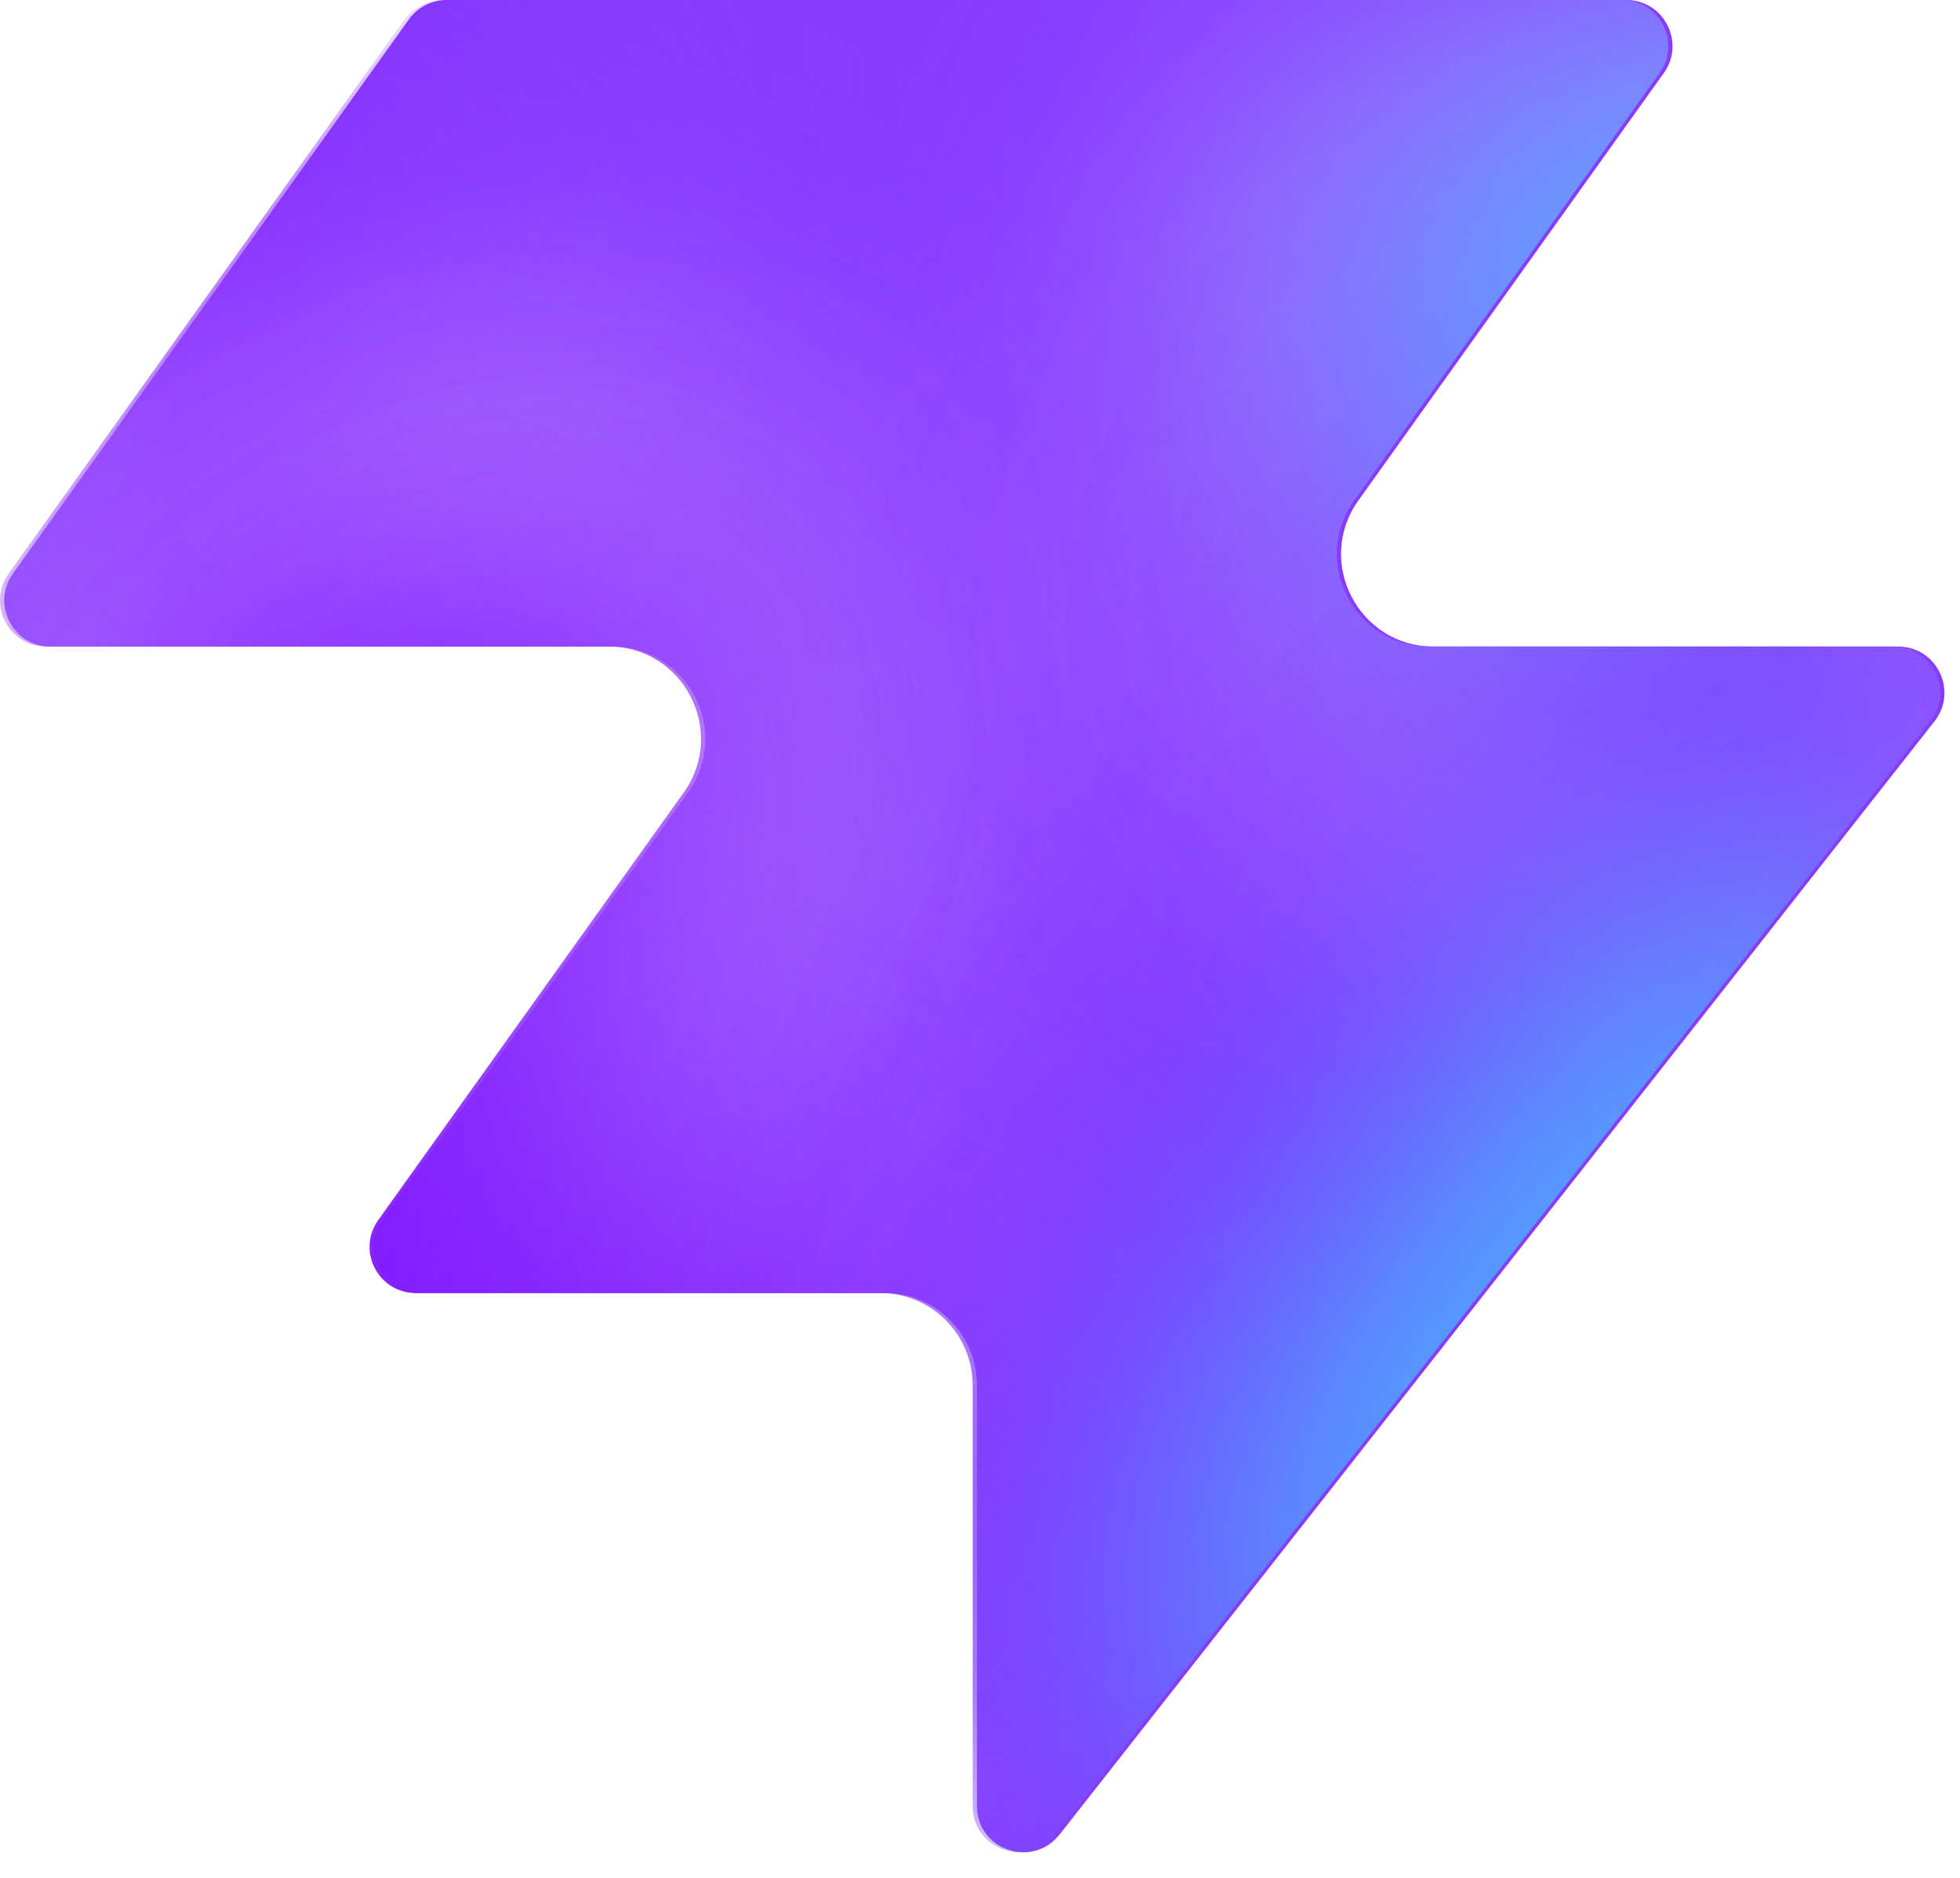
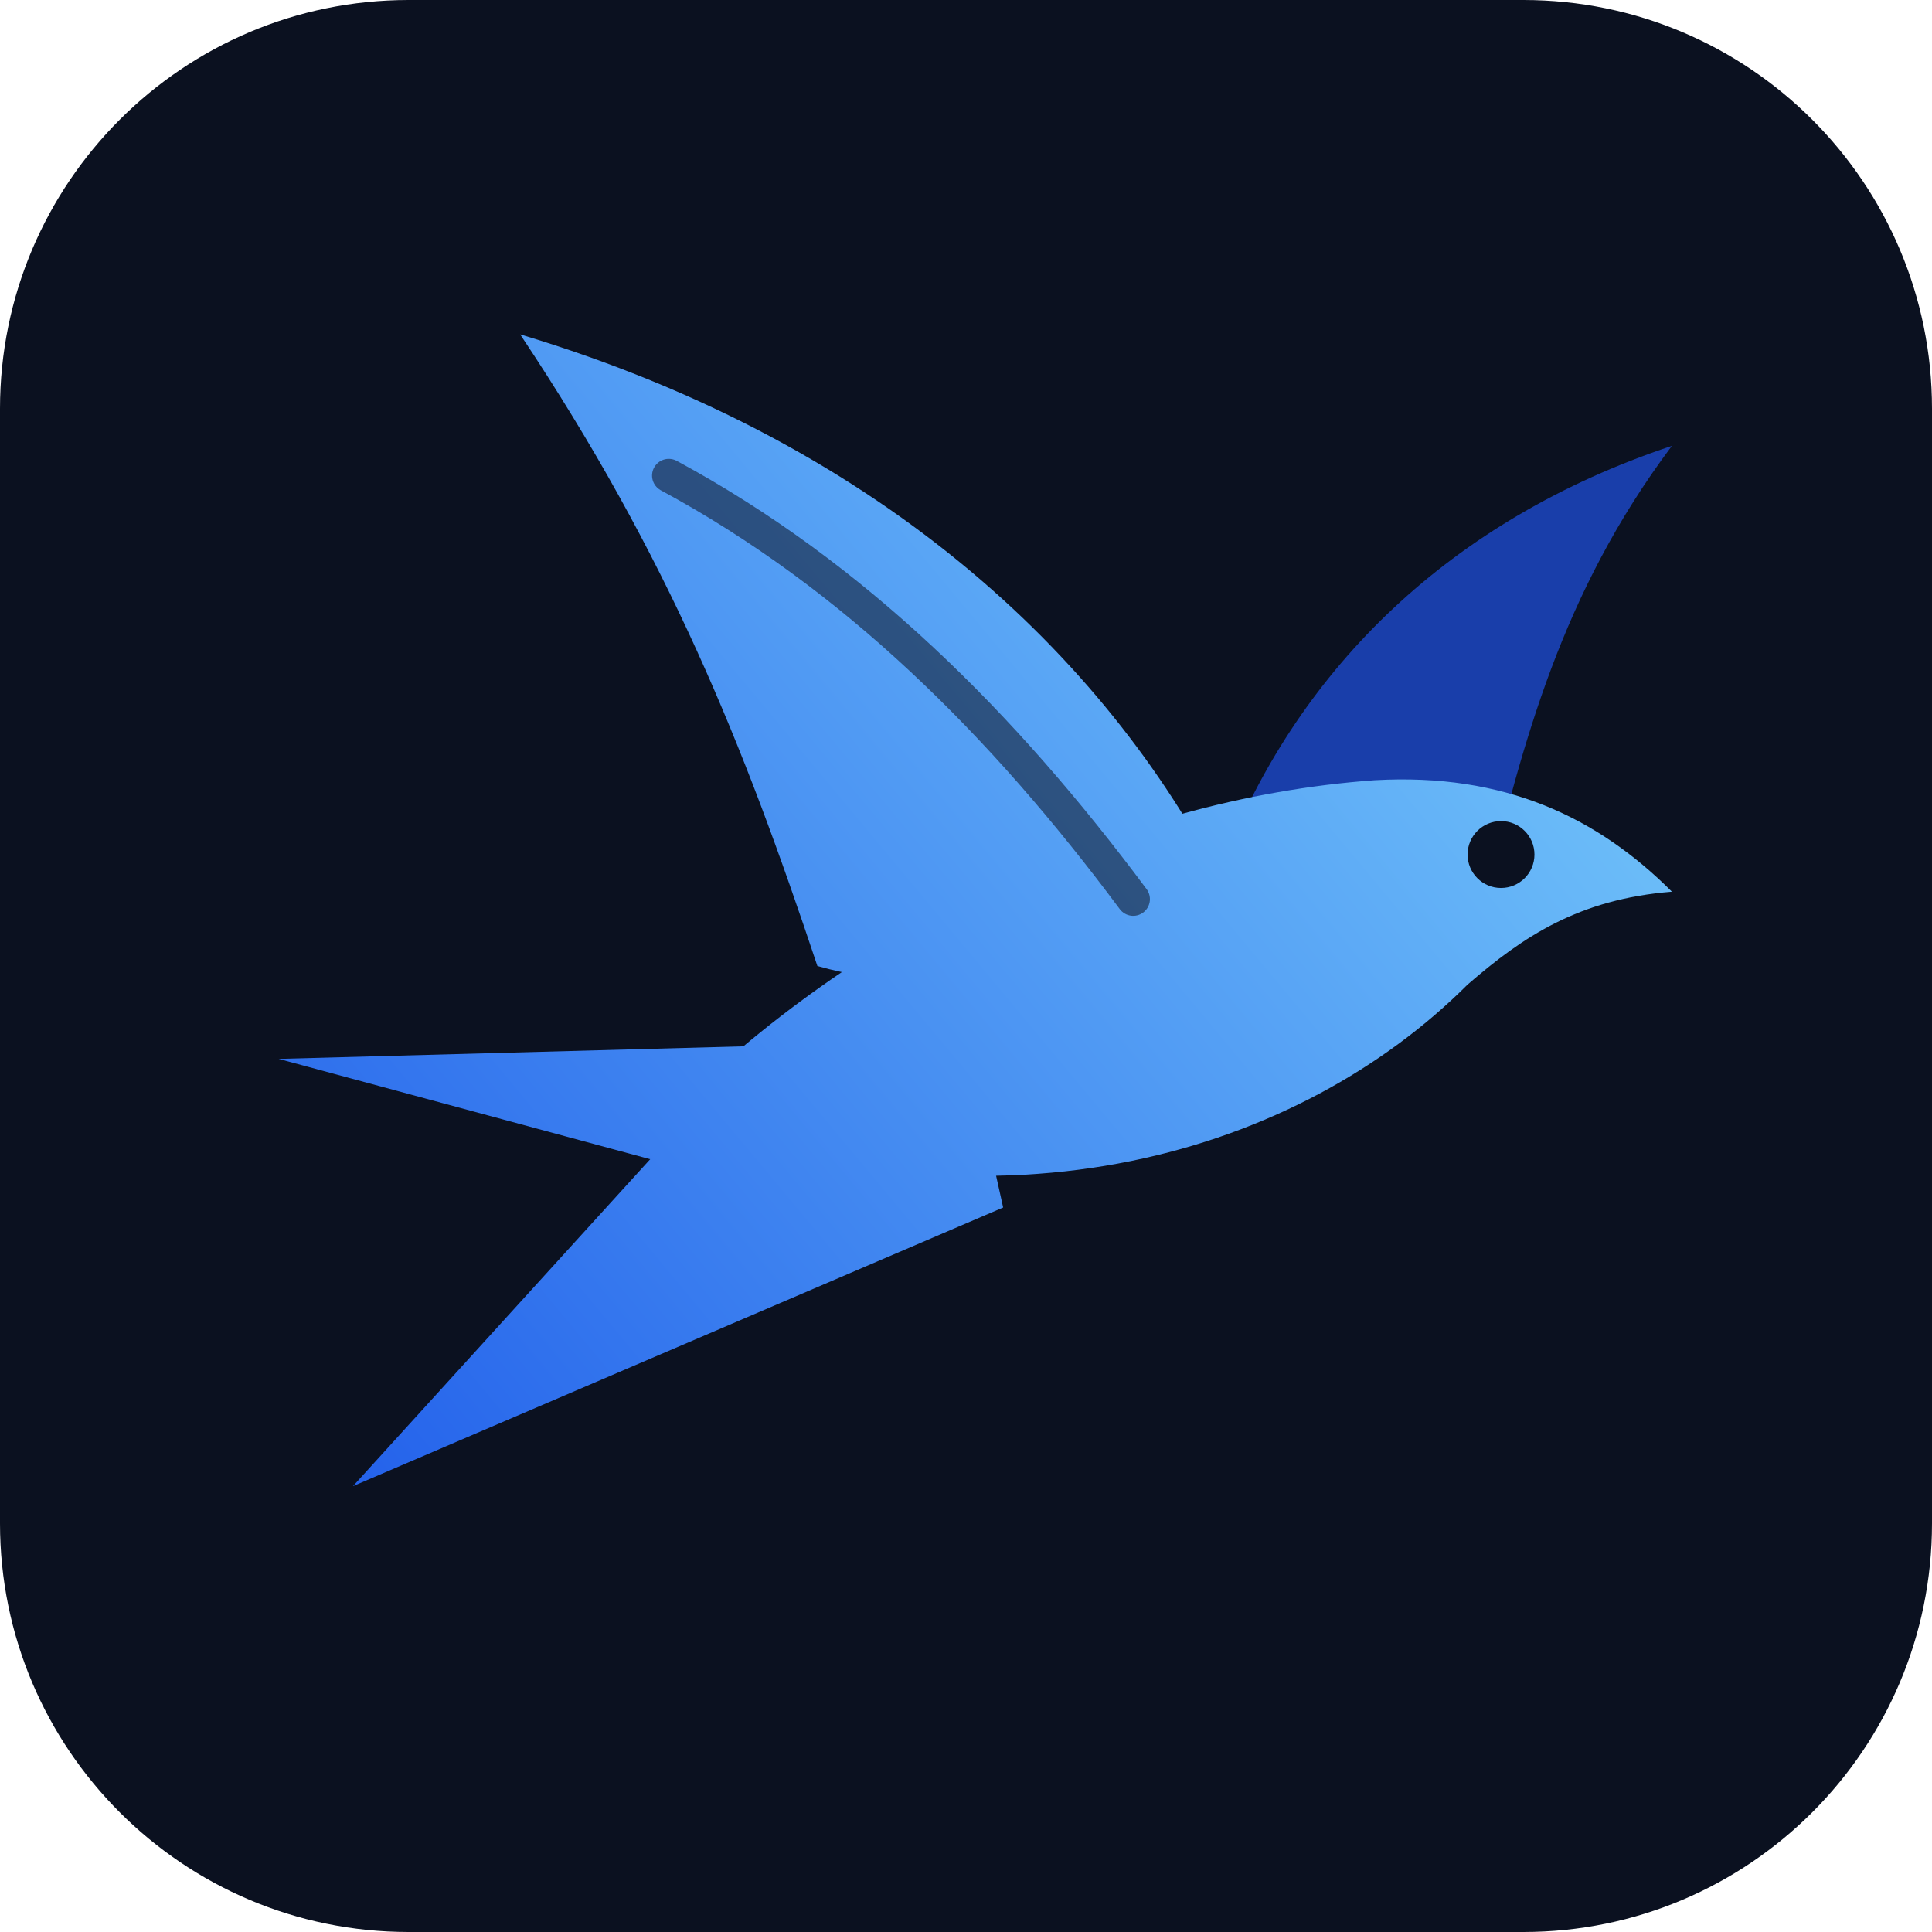
- <svg xmlns="http://www.w3.org/2000/svg" width="48" height="46" fill="none" viewBox="0 0 48 46">
-   <path fill="#863bff" d="M25.946 44.938c-.664.845-2.021.375-2.021-.698V33.937a2.26 2.26 0 0 0-2.262-2.262H10.287c-.92 0-1.456-1.04-.92-1.788l7.48-10.471c1.07-1.497 0-3.578-1.842-3.578H1.237c-.92 0-1.456-1.04-.92-1.788L10.013.474c.214-.297.556-.474.92-.474h28.894c.92 0 1.456 1.04.92 1.788l-7.48 10.471c-1.07 1.498 0 3.579 1.842 3.579h11.377c.943 0 1.473 1.088.89 1.83L25.947 44.94z" style="fill:#863bff;fill:color(display-p3 .525 .23 1);fill-opacity:1" />
-   <mask id="a" width="48" height="46" x="0" y="0" maskUnits="userSpaceOnUse" style="mask-type:alpha">
-     <path fill="#000" d="M25.842 44.938c-.664.844-2.021.375-2.021-.698V33.937a2.26 2.26 0 0 0-2.262-2.262H10.183c-.92 0-1.456-1.04-.92-1.788l7.48-10.471c1.07-1.498 0-3.579-1.842-3.579H1.133c-.92 0-1.456-1.04-.92-1.787L9.91.473c.214-.297.556-.474.92-.474h28.894c.92 0 1.456 1.04.92 1.788l-7.48 10.471c-1.07 1.498 0 3.578 1.842 3.578h11.377c.943 0 1.473 1.088.89 1.832L25.843 44.94z" style="fill:#000;fill-opacity:1" />
-   </mask>
-   <g mask="url(#a)">
-     <g filter="url(#b)">
-       <ellipse cx="5.508" cy="14.704" fill="#ede6ff" rx="5.508" ry="14.704" style="fill:#ede6ff;fill:color(display-p3 .927 .903 1);fill-opacity:1" transform="matrix(.00324 1 1 -.00324 -4.47 31.516)" />
-     </g>
-     <g filter="url(#c)">
-       <ellipse cx="10.399" cy="29.851" fill="#ede6ff" rx="10.399" ry="29.851" style="fill:#ede6ff;fill:color(display-p3 .927 .903 1);fill-opacity:1" transform="matrix(.00324 1 1 -.00324 -39.328 7.883)" />
-     </g>
-     <g filter="url(#d)">
-       <ellipse cx="5.508" cy="30.487" fill="#7e14ff" rx="5.508" ry="30.487" style="fill:#7e14ff;fill:color(display-p3 .492 .077 1);fill-opacity:1" transform="rotate(89.814 -25.913 -14.639)scale(1 -1)" />
-     </g>
-     <g filter="url(#e)">
-       <ellipse cx="5.508" cy="30.599" fill="#7e14ff" rx="5.508" ry="30.599" style="fill:#7e14ff;fill:color(display-p3 .492 .077 1);fill-opacity:1" transform="rotate(89.814 -32.644 -3.334)scale(1 -1)" />
-     </g>
-     <g filter="url(#f)">
-       <ellipse cx="5.508" cy="30.599" fill="#7e14ff" rx="5.508" ry="30.599" style="fill:#7e14ff;fill:color(display-p3 .492 .077 1);fill-opacity:1" transform="matrix(.00324 1 1 -.00324 -34.34 30.47)" />
-     </g>
-     <g filter="url(#g)">
-       <ellipse cx="14.072" cy="22.078" fill="#ede6ff" rx="14.072" ry="22.078" style="fill:#ede6ff;fill:color(display-p3 .927 .903 1);fill-opacity:1" transform="rotate(93.35 24.506 48.493)scale(-1 1)" />
-     </g>
-     <g filter="url(#h)">
-       <ellipse cx="3.47" cy="21.501" fill="#7e14ff" rx="3.47" ry="21.501" style="fill:#7e14ff;fill:color(display-p3 .492 .077 1);fill-opacity:1" transform="rotate(89.009 28.708 47.59)scale(-1 1)" />
-     </g>
-     <g filter="url(#i)">
-       <ellipse cx="3.47" cy="21.501" fill="#7e14ff" rx="3.47" ry="21.501" style="fill:#7e14ff;fill:color(display-p3 .492 .077 1);fill-opacity:1" transform="rotate(89.009 28.708 47.59)scale(-1 1)" />
-     </g>
-     <g filter="url(#j)">
-       <ellipse cx=".387" cy="8.972" fill="#7e14ff" rx="4.407" ry="29.108" style="fill:#7e14ff;fill:color(display-p3 .492 .077 1);fill-opacity:1" transform="rotate(39.51 .387 8.972)" />
-     </g>
-     <g filter="url(#k)">
-       <ellipse cx="47.523" cy="-6.092" fill="#7e14ff" rx="4.407" ry="29.108" style="fill:#7e14ff;fill:color(display-p3 .492 .077 1);fill-opacity:1" transform="rotate(37.892 47.523 -6.092)" />
-     </g>
-     <g filter="url(#l)">
-       <ellipse cx="41.412" cy="6.333" fill="#47bfff" rx="5.971" ry="9.665" style="fill:#47bfff;fill:color(display-p3 .28 .748 1);fill-opacity:1" transform="rotate(37.892 41.412 6.333)" />
-     </g>
-     <g filter="url(#m)">
-       <ellipse cx="-1.879" cy="38.332" fill="#7e14ff" rx="4.407" ry="29.108" style="fill:#7e14ff;fill:color(display-p3 .492 .077 1);fill-opacity:1" transform="rotate(37.892 -1.88 38.332)" />
-     </g>
-     <g filter="url(#n)">
-       <ellipse cx="-1.879" cy="38.332" fill="#7e14ff" rx="4.407" ry="29.108" style="fill:#7e14ff;fill:color(display-p3 .492 .077 1);fill-opacity:1" transform="rotate(37.892 -1.88 38.332)" />
-     </g>
-     <g filter="url(#o)">
-       <ellipse cx="35.651" cy="29.907" fill="#7e14ff" rx="4.407" ry="29.108" style="fill:#7e14ff;fill:color(display-p3 .492 .077 1);fill-opacity:1" transform="rotate(37.892 35.651 29.907)" />
-     </g>
-     <g filter="url(#p)">
-       <ellipse cx="38.418" cy="32.4" fill="#47bfff" rx="5.971" ry="15.297" style="fill:#47bfff;fill:color(display-p3 .28 .748 1);fill-opacity:1" transform="rotate(37.892 38.418 32.4)" />
-     </g>
-   </g>
+ <svg xmlns="http://www.w3.org/2000/svg" viewBox="-6 -6 52 52">
+   <rect x="-6" y="-6" width="52" height="52" rx="11" fill="#0b1120" />
  <defs>
-     <filter id="b" width="60.045" height="41.654" x="-19.77" y="16.149" color-interpolation-filters="sRGB" filterUnits="userSpaceOnUse">
-       <feFlood flood-opacity="0" result="BackgroundImageFix" />
-       <feBlend in="SourceGraphic" in2="BackgroundImageFix" result="shape" />
-       <feGaussianBlur result="effect1_foregroundBlur_2002_17158" stdDeviation="7.659" />
-     </filter>
-     <filter id="c" width="90.34" height="51.437" x="-54.613" y="-7.533" color-interpolation-filters="sRGB" filterUnits="userSpaceOnUse">
-       <feFlood flood-opacity="0" result="BackgroundImageFix" />
-       <feBlend in="SourceGraphic" in2="BackgroundImageFix" result="shape" />
-       <feGaussianBlur result="effect1_foregroundBlur_2002_17158" stdDeviation="7.659" />
-     </filter>
-     <filter id="d" width="79.355" height="29.4" x="-49.64" y="2.03" color-interpolation-filters="sRGB" filterUnits="userSpaceOnUse">
-       <feFlood flood-opacity="0" result="BackgroundImageFix" />
-       <feBlend in="SourceGraphic" in2="BackgroundImageFix" result="shape" />
-       <feGaussianBlur result="effect1_foregroundBlur_2002_17158" stdDeviation="4.596" />
-     </filter>
-     <filter id="e" width="79.579" height="29.4" x="-45.045" y="20.029" color-interpolation-filters="sRGB" filterUnits="userSpaceOnUse">
-       <feFlood flood-opacity="0" result="BackgroundImageFix" />
-       <feBlend in="SourceGraphic" in2="BackgroundImageFix" result="shape" />
-       <feGaussianBlur result="effect1_foregroundBlur_2002_17158" stdDeviation="4.596" />
-     </filter>
-     <filter id="f" width="79.579" height="29.4" x="-43.513" y="21.178" color-interpolation-filters="sRGB" filterUnits="userSpaceOnUse">
-       <feFlood flood-opacity="0" result="BackgroundImageFix" />
-       <feBlend in="SourceGraphic" in2="BackgroundImageFix" result="shape" />
-       <feGaussianBlur result="effect1_foregroundBlur_2002_17158" stdDeviation="4.596" />
-     </filter>
-     <filter id="g" width="74.749" height="58.852" x="15.756" y="-17.901" color-interpolation-filters="sRGB" filterUnits="userSpaceOnUse">
-       <feFlood flood-opacity="0" result="BackgroundImageFix" />
-       <feBlend in="SourceGraphic" in2="BackgroundImageFix" result="shape" />
-       <feGaussianBlur result="effect1_foregroundBlur_2002_17158" stdDeviation="7.659" />
-     </filter>
-     <filter id="h" width="61.377" height="25.362" x="23.548" y="2.284" color-interpolation-filters="sRGB" filterUnits="userSpaceOnUse">
-       <feFlood flood-opacity="0" result="BackgroundImageFix" />
-       <feBlend in="SourceGraphic" in2="BackgroundImageFix" result="shape" />
-       <feGaussianBlur result="effect1_foregroundBlur_2002_17158" stdDeviation="4.596" />
-     </filter>
-     <filter id="i" width="61.377" height="25.362" x="23.548" y="2.284" color-interpolation-filters="sRGB" filterUnits="userSpaceOnUse">
-       <feFlood flood-opacity="0" result="BackgroundImageFix" />
-       <feBlend in="SourceGraphic" in2="BackgroundImageFix" result="shape" />
-       <feGaussianBlur result="effect1_foregroundBlur_2002_17158" stdDeviation="4.596" />
-     </filter>
-     <filter id="j" width="56.045" height="63.649" x="-27.636" y="-22.853" color-interpolation-filters="sRGB" filterUnits="userSpaceOnUse">
-       <feFlood flood-opacity="0" result="BackgroundImageFix" />
-       <feBlend in="SourceGraphic" in2="BackgroundImageFix" result="shape" />
-       <feGaussianBlur result="effect1_foregroundBlur_2002_17158" stdDeviation="4.596" />
-     </filter>
-     <filter id="k" width="54.814" height="64.646" x="20.116" y="-38.415" color-interpolation-filters="sRGB" filterUnits="userSpaceOnUse">
-       <feFlood flood-opacity="0" result="BackgroundImageFix" />
-       <feBlend in="SourceGraphic" in2="BackgroundImageFix" result="shape" />
-       <feGaussianBlur result="effect1_foregroundBlur_2002_17158" stdDeviation="4.596" />
-     </filter>
-     <filter id="l" width="33.541" height="35.313" x="24.641" y="-11.323" color-interpolation-filters="sRGB" filterUnits="userSpaceOnUse">
-       <feFlood flood-opacity="0" result="BackgroundImageFix" />
-       <feBlend in="SourceGraphic" in2="BackgroundImageFix" result="shape" />
-       <feGaussianBlur result="effect1_foregroundBlur_2002_17158" stdDeviation="4.596" />
-     </filter>
-     <filter id="m" width="54.814" height="64.646" x="-29.286" y="6.009" color-interpolation-filters="sRGB" filterUnits="userSpaceOnUse">
-       <feFlood flood-opacity="0" result="BackgroundImageFix" />
-       <feBlend in="SourceGraphic" in2="BackgroundImageFix" result="shape" />
-       <feGaussianBlur result="effect1_foregroundBlur_2002_17158" stdDeviation="4.596" />
-     </filter>
-     <filter id="n" width="54.814" height="64.646" x="-29.286" y="6.009" color-interpolation-filters="sRGB" filterUnits="userSpaceOnUse">
-       <feFlood flood-opacity="0" result="BackgroundImageFix" />
-       <feBlend in="SourceGraphic" in2="BackgroundImageFix" result="shape" />
-       <feGaussianBlur result="effect1_foregroundBlur_2002_17158" stdDeviation="4.596" />
-     </filter>
-     <filter id="o" width="54.814" height="64.646" x="8.244" y="-2.416" color-interpolation-filters="sRGB" filterUnits="userSpaceOnUse">
-       <feFlood flood-opacity="0" result="BackgroundImageFix" />
-       <feBlend in="SourceGraphic" in2="BackgroundImageFix" result="shape" />
-       <feGaussianBlur result="effect1_foregroundBlur_2002_17158" stdDeviation="4.596" />
-     </filter>
-     <filter id="p" width="39.409" height="43.623" x="18.713" y="10.588" color-interpolation-filters="sRGB" filterUnits="userSpaceOnUse">
-       <feFlood flood-opacity="0" result="BackgroundImageFix" />
-       <feBlend in="SourceGraphic" in2="BackgroundImageFix" result="shape" />
-       <feGaussianBlur result="effect1_foregroundBlur_2002_17158" stdDeviation="4.596" />
-     </filter>
+     <linearGradient id="logo-bird" x1="4" y1="34" x2="40" y2="4" gradientUnits="userSpaceOnUse">
+       <stop offset="0" stop-color="#2563eb" />
+       <stop offset="1" stop-color="#7dd3fc" />
+     </linearGradient>
  </defs>
+   <path d="M27 17 C 29 12, 33 8, 39 6 C 36 10, 35 14, 34 18 Z" fill="#1d4ed8" opacity="0.75" />
+   <path d="M20 22 L 1.5 22.5 L 11.5 25.2 L 3.5 34 L 21 26.5 Z" fill="url(#logo-bird)" />
+   <path d="M12 24 C 17 19, 24 15.5, 31 15 C 34.5 14.8, 37 16, 39 18 C 36.5 18.2, 35 19.2, 33.5 20.5 C 29 25, 21 27.5, 12 24 Z" fill="url(#logo-bird)" />
+   <path d="M27 18 C 24 12, 18 6, 8 3 C 12 9, 14 14, 16 20 C 19.5 21, 23.5 20, 27 18 Z" fill="url(#logo-bird)" />
+   <path d="M24.5 18.2 C 21 13.5, 17 9.5, 12 6.8" fill="none" stroke="#0b1120" stroke-width="0.9" stroke-linecap="round" opacity="0.55" />
+   <circle cx="34.4" cy="17" r="0.9" fill="#0b1120" />
</svg>
